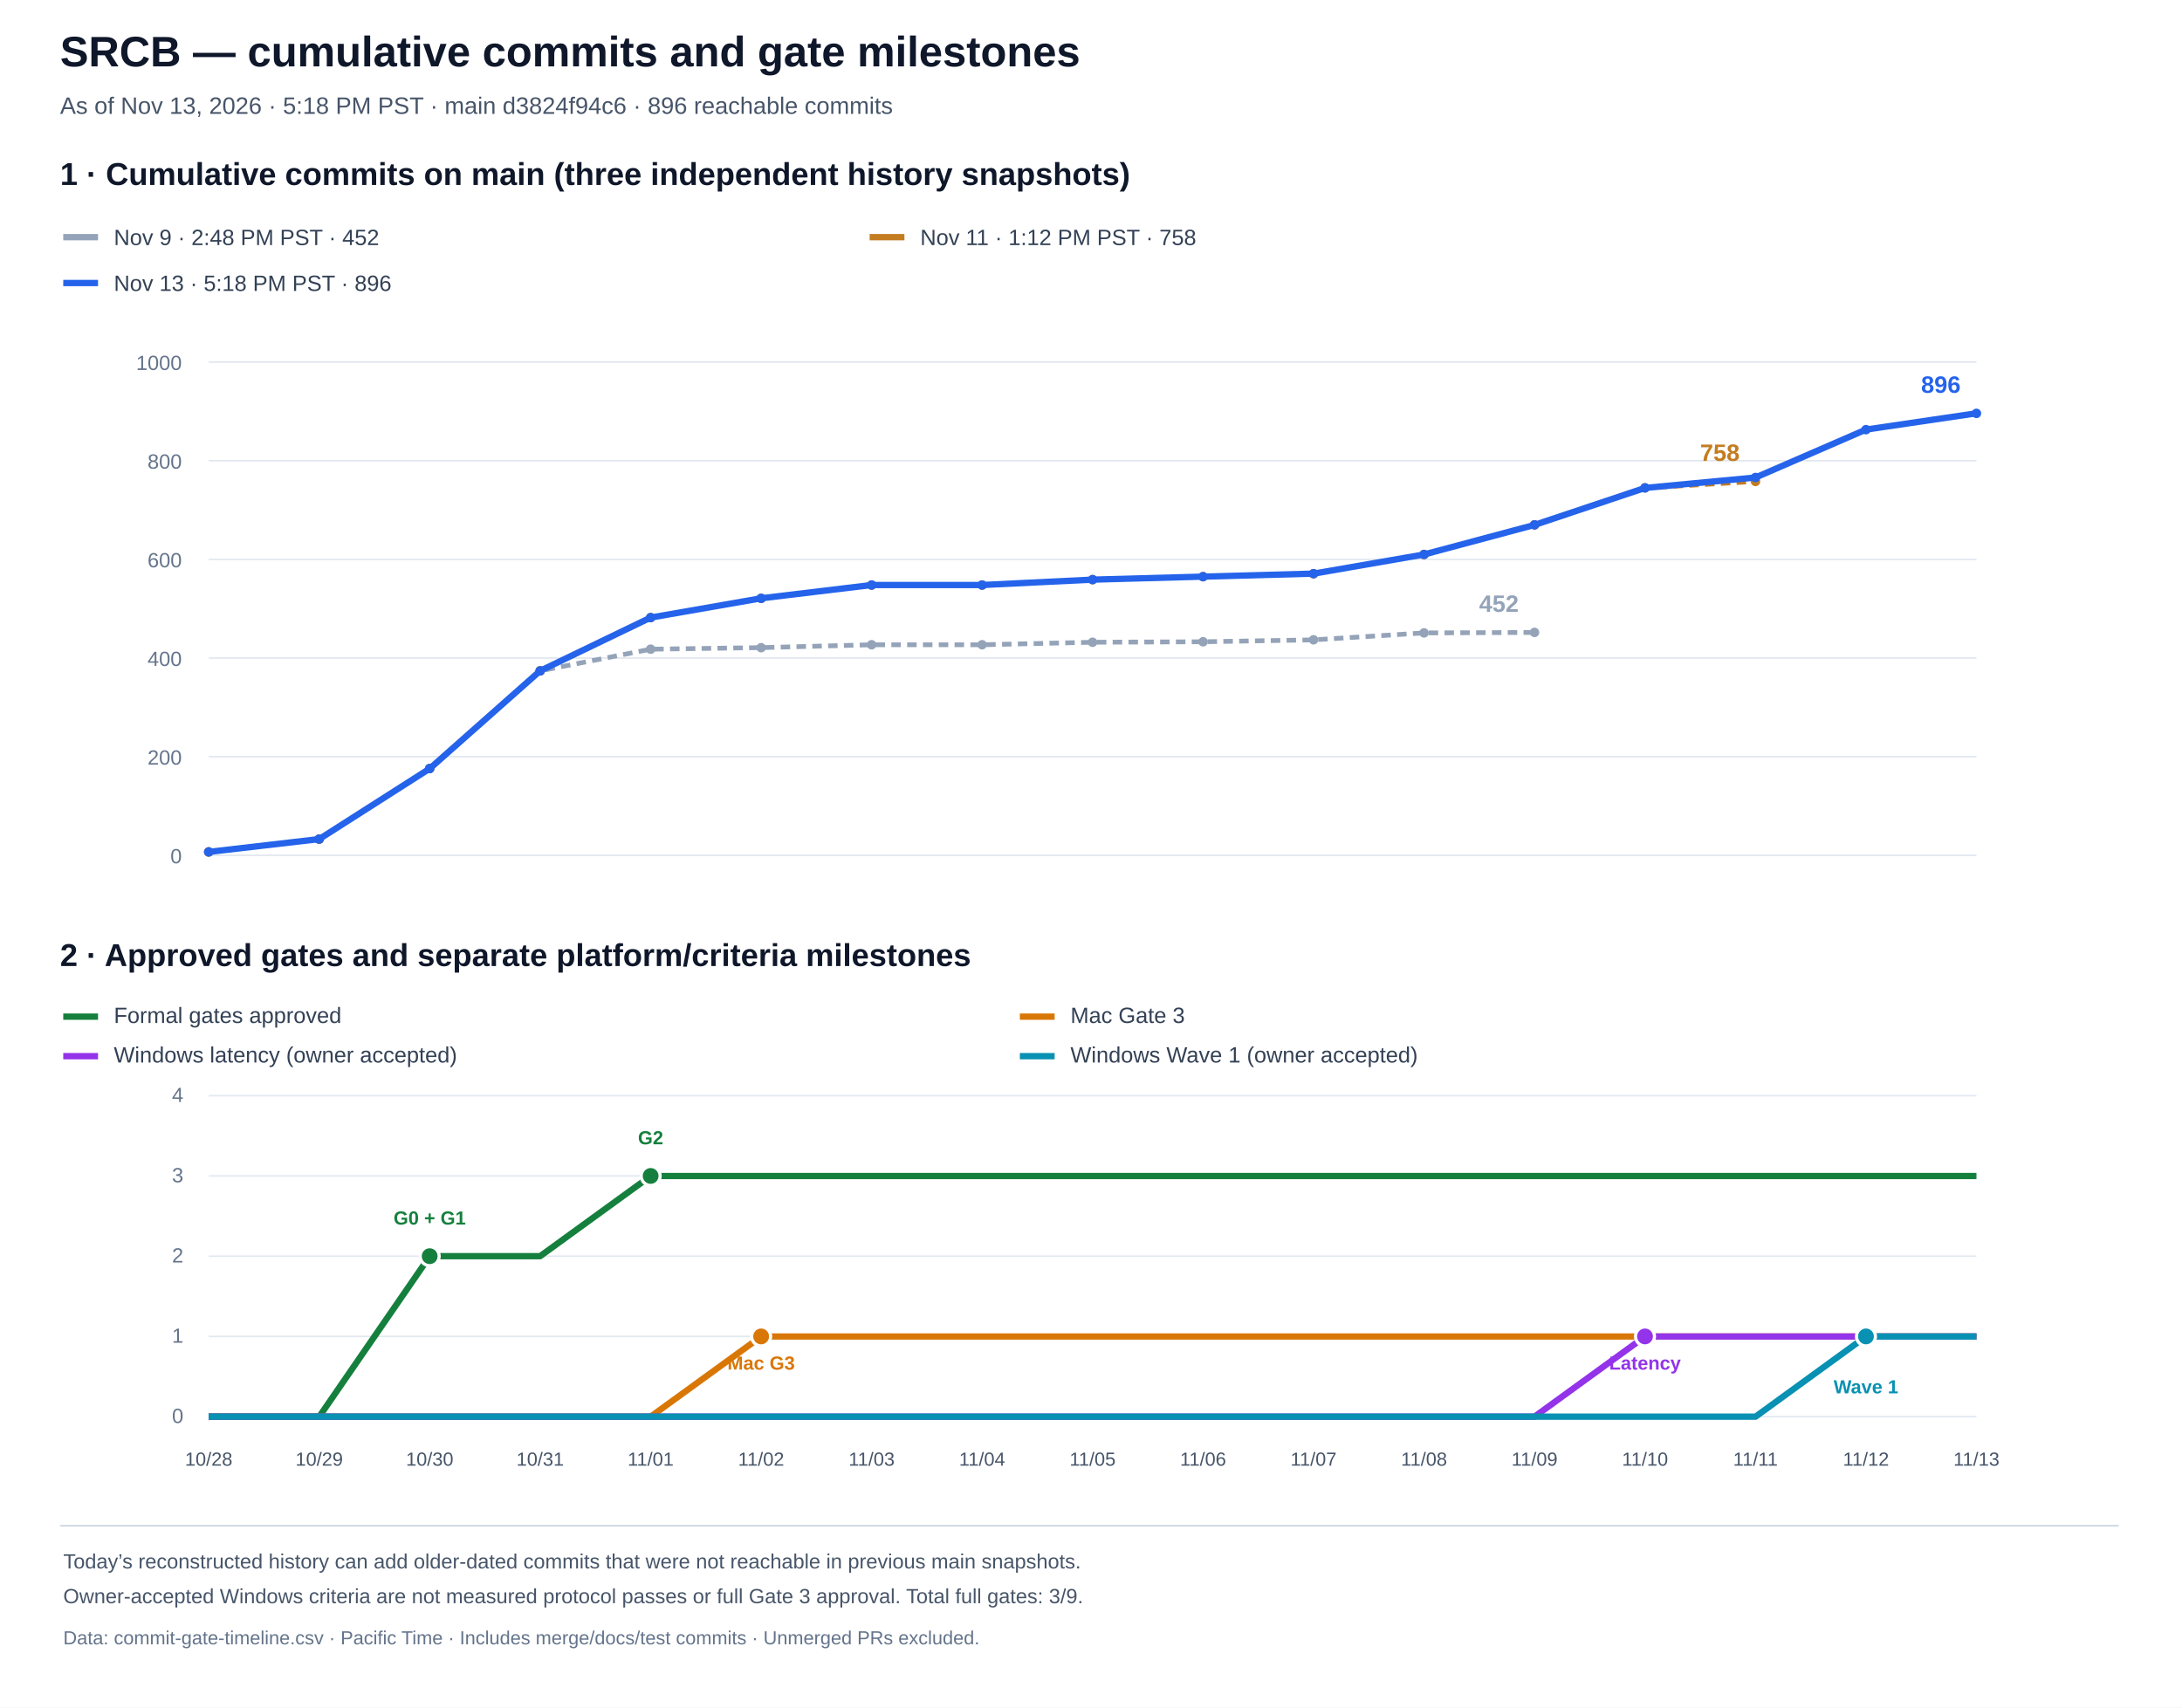
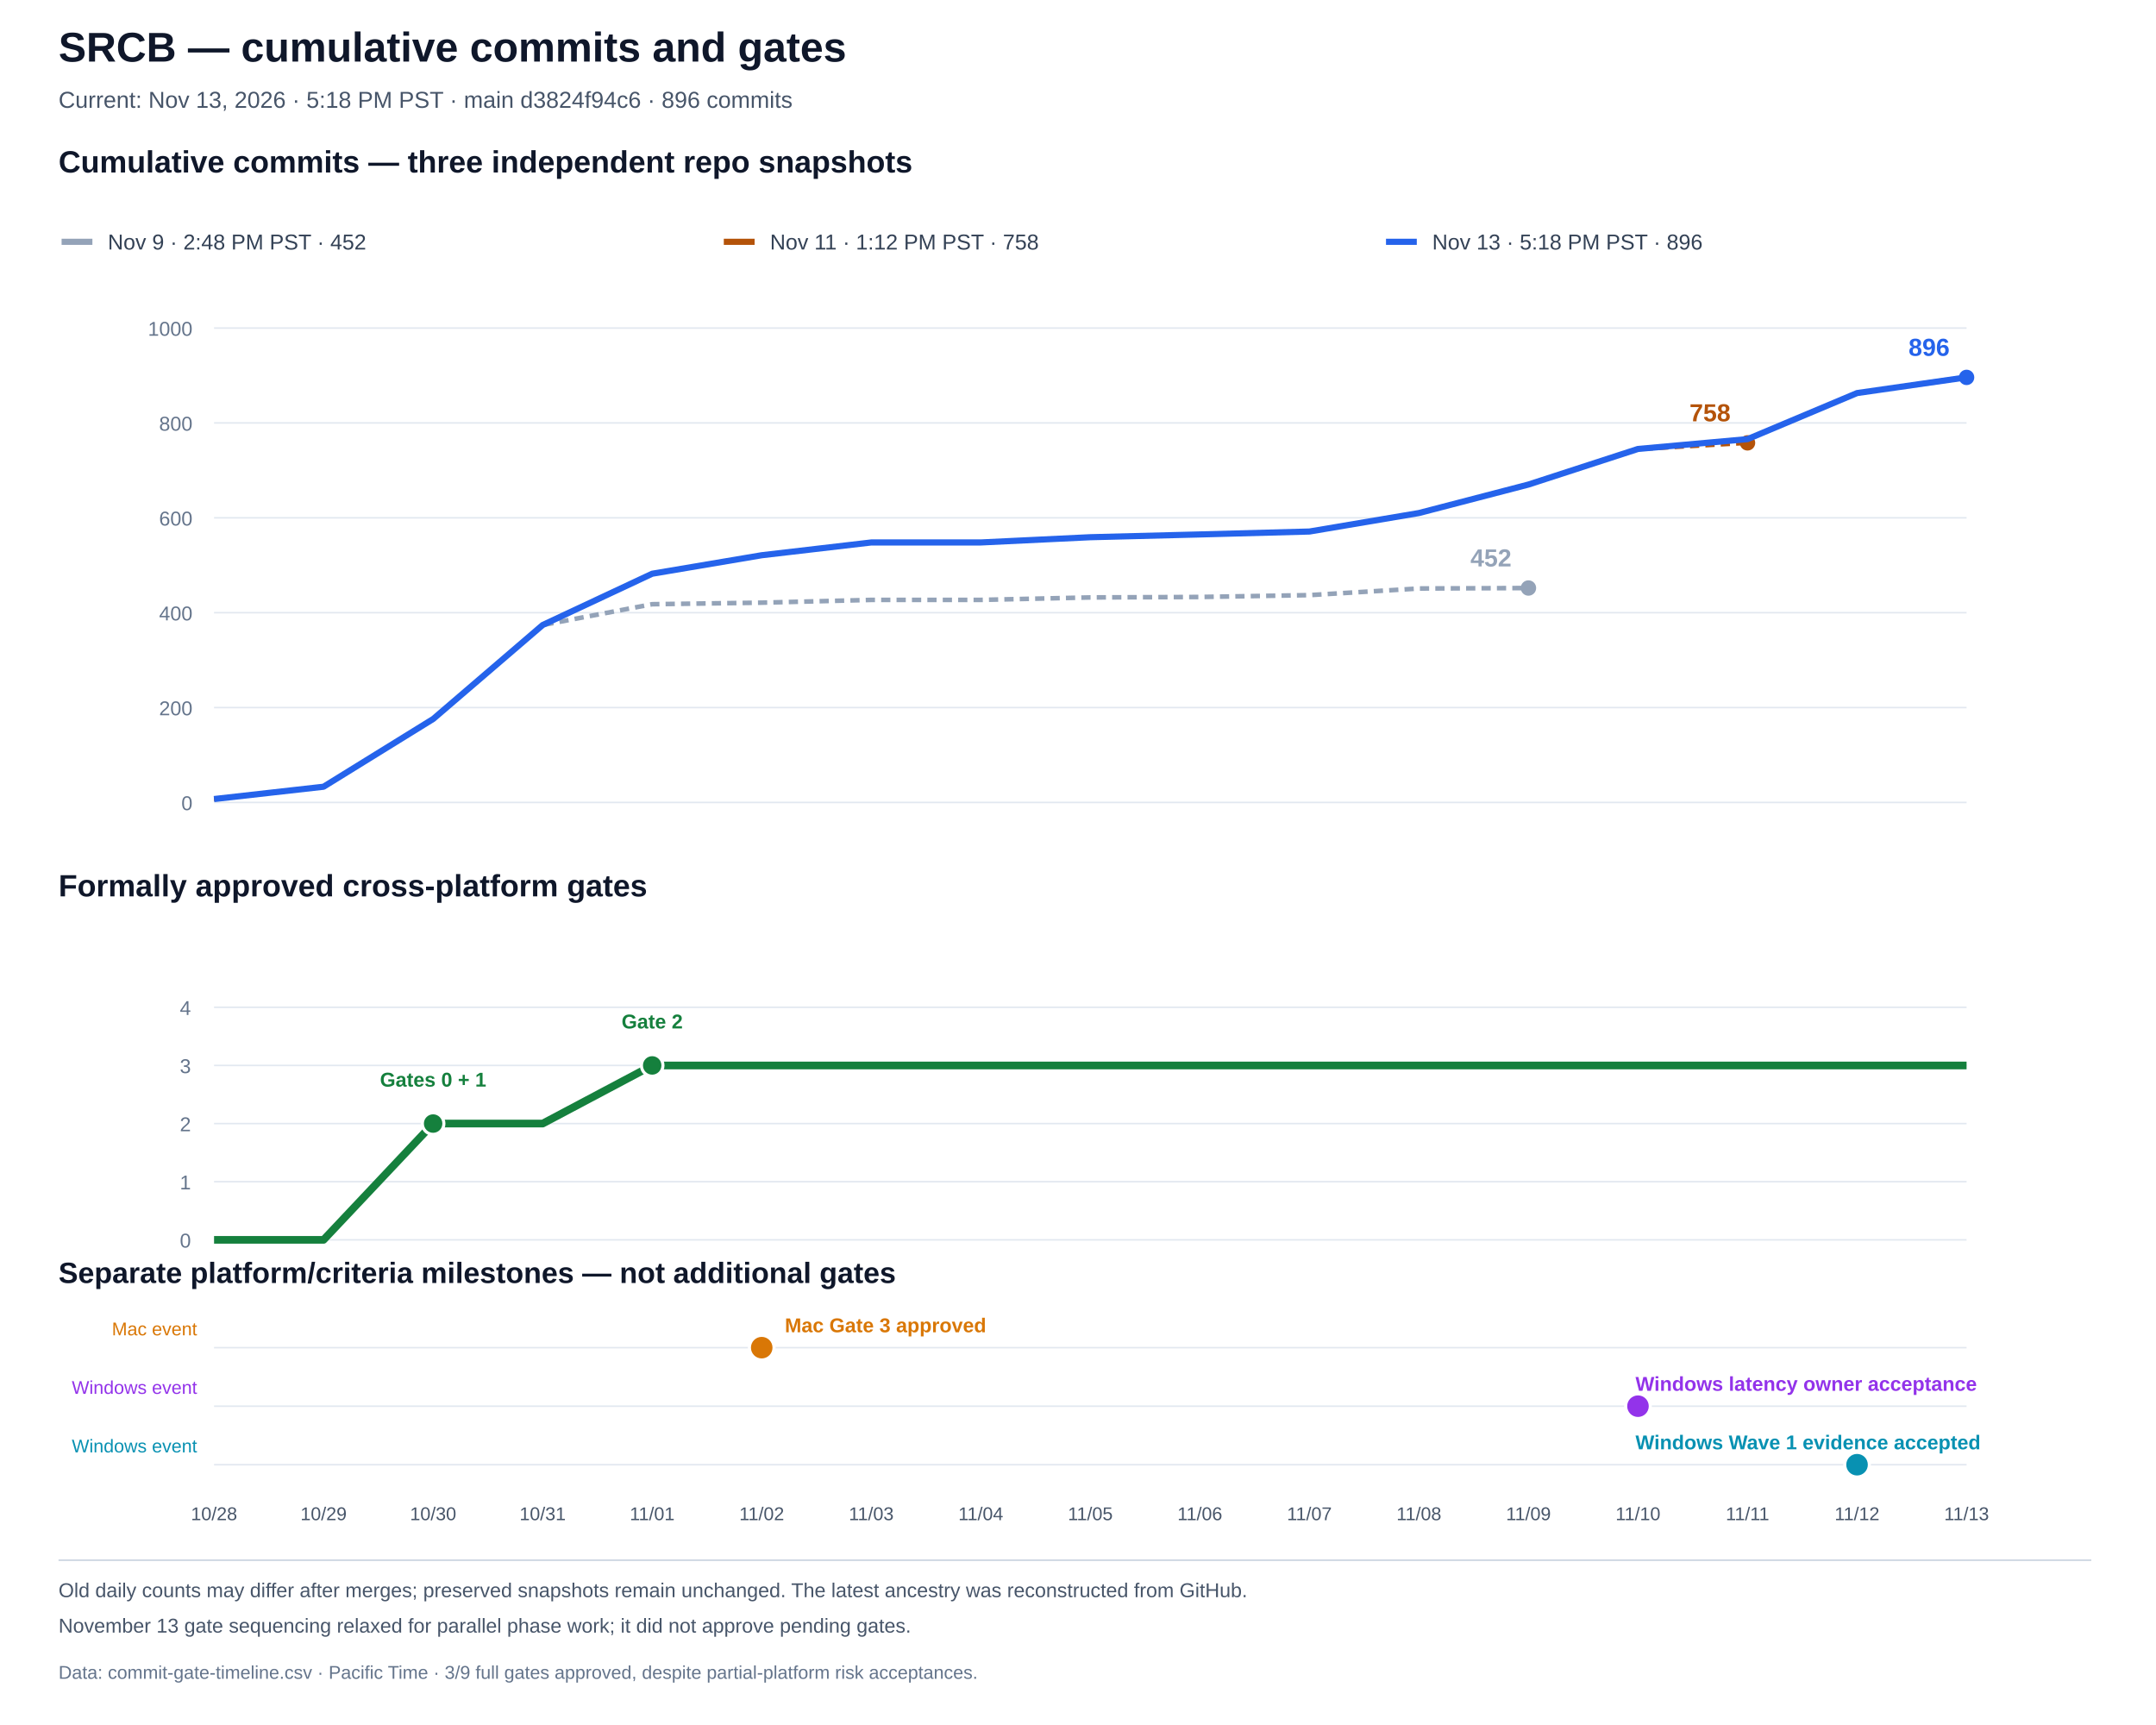
- <svg xmlns="http://www.w3.org/2000/svg" width="1380" height="1080" viewBox="0 0 1380 1080" role="img" aria-labelledby="chart-title chart-desc">
-   <rect width="1380" height="1080" fill="#ffffff" />
-   <text x="38" y="42" font-family="Arial,sans-serif" font-size="27" font-weight="700" fill="#0f172a">SRCB — cumulative commits and gate milestones</text>
-   <text x="38" y="72" font-family="Arial,sans-serif" font-size="15" fill="#475569">As of Nov 13, 2026 · 5:18 PM PST · main d3824f94c6 · 896 reachable commits</text>
-   <text x="38" y="117" font-family="Arial,sans-serif" font-weight="700" font-size="20" fill="#0f172a">1 · Cumulative commits on main (three independent history snapshots)</text>
-   <line x1="40" y1="150" x2="62" y2="150" stroke="#94a3b8" stroke-width="4" />
-   <text x="72" y="155" font-size="14" font-family="Arial,sans-serif" fill="#334155">Nov 9 · 2:48 PM PST · 452</text>
-   <line x1="550" y1="150" x2="572" y2="150" stroke="#c47c20" stroke-width="4" />
-   <text x="582" y="155" font-size="14" font-family="Arial,sans-serif" fill="#334155">Nov 11 · 1:12 PM PST · 758</text>
-   <line x1="40" y1="179" x2="62" y2="179" stroke="#2563eb" stroke-width="4" />
-   <text x="72" y="184" font-size="14" font-family="Arial,sans-serif" fill="#334155">Nov 13 · 5:18 PM PST · 896</text>
-   <line x1="132" y1="541" x2="1250" y2="541" stroke="#e2e8f0" />
-   <text x="115" y="546" text-anchor="end" font-size="13" font-family="Arial,sans-serif" fill="#64748b">0</text>
-   <line x1="132" y1="478.6" x2="1250" y2="478.6" stroke="#e2e8f0" />
-   <text x="115" y="483.6" text-anchor="end" font-size="13" font-family="Arial,sans-serif" fill="#64748b">200</text>
-   <line x1="132" y1="416.2" x2="1250" y2="416.2" stroke="#e2e8f0" />
-   <text x="115" y="421.2" text-anchor="end" font-size="13" font-family="Arial,sans-serif" fill="#64748b">400</text>
-   <line x1="132" y1="353.8" x2="1250" y2="353.8" stroke="#e2e8f0" />
-   <text x="115" y="358.8" text-anchor="end" font-size="13" font-family="Arial,sans-serif" fill="#64748b">600</text>
-   <line x1="132" y1="291.4" x2="1250" y2="291.4" stroke="#e2e8f0" />
-   <text x="115" y="296.4" text-anchor="end" font-size="13" font-family="Arial,sans-serif" fill="#64748b">800</text>
-   <line x1="132" y1="229" x2="1250" y2="229" stroke="#e2e8f0" />
-   <text x="115" y="234" text-anchor="end" font-size="13" font-family="Arial,sans-serif" fill="#64748b">1000</text>
-   <polyline points="132.0,538.8 201.9,530.7 271.8,486.1 341.6,424.3 411.5,410.6 481.4,409.6 551.3,407.8 621.1,407.8 691.0,406.2 760.9,405.9 830.8,404.7 900.6,400.3 970.5,400.0" fill="none" stroke="#94a3b8" stroke-width="3" stroke-linejoin="round" stroke-dasharray="6 4" />
-   <circle cx="132" cy="538.816" r="3" fill="#94a3b8" />
-   <circle cx="201.875" cy="530.704" r="3" fill="#94a3b8" />
-   <circle cx="271.75" cy="486.088" r="3" fill="#94a3b8" />
-   <circle cx="341.625" cy="424.312" r="3" fill="#94a3b8" />
-   <circle cx="411.5" cy="410.584" r="3" fill="#94a3b8" />
-   <circle cx="481.375" cy="409.648" r="3" fill="#94a3b8" />
-   <circle cx="551.25" cy="407.776" r="3" fill="#94a3b8" />
-   <circle cx="621.125" cy="407.776" r="3" fill="#94a3b8" />
-   <circle cx="691" cy="406.216" r="3" fill="#94a3b8" />
-   <circle cx="760.875" cy="405.904" r="3" fill="#94a3b8" />
-   <circle cx="830.75" cy="404.656" r="3" fill="#94a3b8" />
-   <circle cx="900.625" cy="400.288" r="3" fill="#94a3b8" />
-   <circle cx="970.5" cy="399.976" r="3" fill="#94a3b8" />
-   <text x="960.5" y="386.976" text-anchor="end" font-family="Arial,sans-serif" font-weight="700" font-size="15" fill="#94a3b8">452</text>
-   <polyline points="132.0,538.8 201.9,530.7 271.8,486.1 341.6,424.3 411.5,390.6 481.4,378.4 551.3,370.0 621.1,370.0 691.0,366.6 760.9,364.7 830.8,362.8 900.6,350.7 970.5,332.0 1040.4,308.6 1110.3,304.5" fill="none" stroke="#c47c20" stroke-width="3" stroke-linejoin="round" stroke-dasharray="6 4" />
-   <circle cx="132" cy="538.816" r="3" fill="#c47c20" />
-   <circle cx="201.875" cy="530.704" r="3" fill="#c47c20" />
-   <circle cx="271.75" cy="486.088" r="3" fill="#c47c20" />
-   <circle cx="341.625" cy="424.312" r="3" fill="#c47c20" />
-   <circle cx="411.5" cy="390.616" r="3" fill="#c47c20" />
-   <circle cx="481.375" cy="378.448" r="3" fill="#c47c20" />
-   <circle cx="551.25" cy="370.024" r="3" fill="#c47c20" />
-   <circle cx="621.125" cy="370.024" r="3" fill="#c47c20" />
-   <circle cx="691" cy="366.592" r="3" fill="#c47c20" />
-   <circle cx="760.875" cy="364.72" r="3" fill="#c47c20" />
-   <circle cx="830.75" cy="362.848" r="3" fill="#c47c20" />
-   <circle cx="900.625" cy="350.68" r="3" fill="#c47c20" />
-   <circle cx="970.5" cy="331.96" r="3" fill="#c47c20" />
-   <circle cx="1040.375" cy="308.56" r="3" fill="#c47c20" />
-   <circle cx="1110.25" cy="304.504" r="3" fill="#c47c20" />
-   <text x="1100.25" y="291.504" text-anchor="end" font-family="Arial,sans-serif" font-weight="700" font-size="15" fill="#c47c20">758</text>
-   <polyline points="132.0,538.8 201.9,530.7 271.8,486.1 341.6,424.3 411.5,390.6 481.4,378.4 551.3,370.0 621.1,370.0 691.0,366.6 760.9,364.7 830.8,362.8 900.6,350.7 970.5,332.0 1040.4,308.6 1110.3,302.0 1180.1,271.7 1250.0,261.4" fill="none" stroke="#2563eb" stroke-width="4" stroke-linejoin="round" />
-   <circle cx="132" cy="538.816" r="3" fill="#2563eb" />
-   <circle cx="201.875" cy="530.704" r="3" fill="#2563eb" />
-   <circle cx="271.75" cy="486.088" r="3" fill="#2563eb" />
-   <circle cx="341.625" cy="424.312" r="3" fill="#2563eb" />
-   <circle cx="411.5" cy="390.616" r="3" fill="#2563eb" />
-   <circle cx="481.375" cy="378.448" r="3" fill="#2563eb" />
-   <circle cx="551.25" cy="370.024" r="3" fill="#2563eb" />
-   <circle cx="621.125" cy="370.024" r="3" fill="#2563eb" />
-   <circle cx="691" cy="366.592" r="3" fill="#2563eb" />
-   <circle cx="760.875" cy="364.72" r="3" fill="#2563eb" />
-   <circle cx="830.75" cy="362.848" r="3" fill="#2563eb" />
-   <circle cx="900.625" cy="350.68" r="3" fill="#2563eb" />
-   <circle cx="970.5" cy="331.96" r="3" fill="#2563eb" />
-   <circle cx="1040.375" cy="308.56" r="3" fill="#2563eb" />
-   <circle cx="1110.25" cy="302.008" r="3" fill="#2563eb" />
-   <circle cx="1180.125" cy="271.744" r="3" fill="#2563eb" />
-   <circle cx="1250" cy="261.448" r="3" fill="#2563eb" />
-   <text x="1240" y="248.448" text-anchor="end" font-family="Arial,sans-serif" font-weight="700" font-size="15" fill="#2563eb">896</text>
-   <text x="38" y="611" font-family="Arial,sans-serif" font-size="20" font-weight="700" fill="#0f172a">2 · Approved gates and separate platform/criteria milestones</text>
-   <line x1="40" y1="643" x2="62" y2="643" stroke="#15803d" stroke-width="4" />
-   <text x="72" y="647" font-family="Arial,sans-serif" font-size="14" fill="#334155">Formal gates approved</text>
-   <line x1="645" y1="643" x2="667" y2="643" stroke="#d97706" stroke-width="4" />
-   <text x="677" y="647" font-family="Arial,sans-serif" font-size="14" fill="#334155">Mac Gate 3</text>
-   <line x1="40" y1="668" x2="62" y2="668" stroke="#9333ea" stroke-width="4" />
-   <text x="72" y="672" font-family="Arial,sans-serif" font-size="14" fill="#334155">Windows latency (owner accepted)</text>
-   <line x1="645" y1="668" x2="667" y2="668" stroke="#0891b2" stroke-width="4" />
-   <text x="677" y="672" font-family="Arial,sans-serif" font-size="14" fill="#334155">Windows Wave 1 (owner accepted)</text>
-   <line x1="132" y1="896" x2="1250" y2="896" stroke="#e2e8f0" />
-   <text x="116" y="900" text-anchor="end" font-family="Arial,sans-serif" font-size="13" fill="#64748b">0</text>
-   <line x1="132" y1="845.25" x2="1250" y2="845.25" stroke="#e2e8f0" />
-   <text x="116" y="849.25" text-anchor="end" font-family="Arial,sans-serif" font-size="13" fill="#64748b">1</text>
-   <line x1="132" y1="794.5" x2="1250" y2="794.5" stroke="#e2e8f0" />
-   <text x="116" y="798.5" text-anchor="end" font-family="Arial,sans-serif" font-size="13" fill="#64748b">2</text>
-   <line x1="132" y1="743.75" x2="1250" y2="743.75" stroke="#e2e8f0" />
-   <text x="116" y="747.75" text-anchor="end" font-family="Arial,sans-serif" font-size="13" fill="#64748b">3</text>
-   <line x1="132" y1="693" x2="1250" y2="693" stroke="#e2e8f0" />
-   <text x="116" y="697" text-anchor="end" font-family="Arial,sans-serif" font-size="13" fill="#64748b">4</text>
-   <polyline points="132.0,896.0 201.9,896.0 271.8,794.5 341.6,794.5 411.5,743.8 481.4,743.8 551.3,743.8 621.1,743.8 691.0,743.8 760.9,743.8 830.8,743.8 900.6,743.8 970.5,743.8 1040.4,743.8 1110.3,743.8 1180.1,743.8 1250.0,743.8" fill="none" stroke="#15803d" stroke-width="4" stroke-linejoin="round" />
-   <polyline points="132.0,896.0 201.9,896.0 271.8,896.0 341.6,896.0 411.5,896.0 481.4,845.3 551.3,845.3 621.1,845.3 691.0,845.3 760.9,845.3 830.8,845.3 900.6,845.3 970.5,845.3 1040.4,845.3 1110.3,845.3 1180.1,845.3 1250.0,845.3" fill="none" stroke="#d97706" stroke-width="4" stroke-linejoin="round" />
-   <polyline points="132.0,896.0 201.9,896.0 271.8,896.0 341.6,896.0 411.5,896.0 481.4,896.0 551.3,896.0 621.1,896.0 691.0,896.0 760.9,896.0 830.8,896.0 900.6,896.0 970.5,896.0 1040.4,845.3 1110.3,845.3 1180.1,845.3 1250.0,845.3" fill="none" stroke="#9333ea" stroke-width="4" stroke-linejoin="round" />
-   <polyline points="132.0,896.0 201.9,896.0 271.8,896.0 341.6,896.0 411.5,896.0 481.4,896.0 551.3,896.0 621.1,896.0 691.0,896.0 760.9,896.0 830.8,896.0 900.6,896.0 970.5,896.0 1040.4,896.0 1110.3,896.0 1180.1,845.3 1250.0,845.3" fill="none" stroke="#0891b2" stroke-width="4" stroke-linejoin="round" />
-   <circle cx="271.75" cy="794.5" r="6" fill="#15803d" stroke="#fff" stroke-width="2" />
-   <text x="271.75" y="774.5" text-anchor="middle" font-family="Arial,sans-serif" font-weight="700" font-size="12" fill="#15803d">G0 + G1</text>
-   <circle cx="411.5" cy="743.75" r="6" fill="#15803d" stroke="#fff" stroke-width="2" />
-   <text x="411.5" y="723.75" text-anchor="middle" font-family="Arial,sans-serif" font-weight="700" font-size="12" fill="#15803d">G2</text>
-   <circle cx="481.375" cy="845.25" r="6" fill="#d97706" stroke="#fff" stroke-width="2" />
-   <text x="481.375" y="866.25" text-anchor="middle" font-family="Arial,sans-serif" font-weight="700" font-size="12" fill="#d97706">Mac G3</text>
-   <circle cx="1040.375" cy="845.25" r="6" fill="#9333ea" stroke="#fff" stroke-width="2" />
-   <text x="1040.375" y="866.25" text-anchor="middle" font-family="Arial,sans-serif" font-weight="700" font-size="12" fill="#9333ea">Latency</text>
-   <circle cx="1180.125" cy="845.25" r="6" fill="#0891b2" stroke="#fff" stroke-width="2" />
-   <text x="1180.125" y="881.25" text-anchor="middle" font-family="Arial,sans-serif" font-weight="700" font-size="12" fill="#0891b2">Wave 1</text>
-   <text x="132" y="927" text-anchor="middle" font-family="Arial,sans-serif" font-size="12" fill="#475569">10/28</text>
-   <text x="201.875" y="927" text-anchor="middle" font-family="Arial,sans-serif" font-size="12" fill="#475569">10/29</text>
-   <text x="271.75" y="927" text-anchor="middle" font-family="Arial,sans-serif" font-size="12" fill="#475569">10/30</text>
-   <text x="341.625" y="927" text-anchor="middle" font-family="Arial,sans-serif" font-size="12" fill="#475569">10/31</text>
-   <text x="411.5" y="927" text-anchor="middle" font-family="Arial,sans-serif" font-size="12" fill="#475569">11/01</text>
-   <text x="481.375" y="927" text-anchor="middle" font-family="Arial,sans-serif" font-size="12" fill="#475569">11/02</text>
-   <text x="551.25" y="927" text-anchor="middle" font-family="Arial,sans-serif" font-size="12" fill="#475569">11/03</text>
-   <text x="621.125" y="927" text-anchor="middle" font-family="Arial,sans-serif" font-size="12" fill="#475569">11/04</text>
-   <text x="691" y="927" text-anchor="middle" font-family="Arial,sans-serif" font-size="12" fill="#475569">11/05</text>
-   <text x="760.875" y="927" text-anchor="middle" font-family="Arial,sans-serif" font-size="12" fill="#475569">11/06</text>
-   <text x="830.75" y="927" text-anchor="middle" font-family="Arial,sans-serif" font-size="12" fill="#475569">11/07</text>
-   <text x="900.625" y="927" text-anchor="middle" font-family="Arial,sans-serif" font-size="12" fill="#475569">11/08</text>
-   <text x="970.5" y="927" text-anchor="middle" font-family="Arial,sans-serif" font-size="12" fill="#475569">11/09</text>
-   <text x="1040.375" y="927" text-anchor="middle" font-family="Arial,sans-serif" font-size="12" fill="#475569">11/10</text>
-   <text x="1110.25" y="927" text-anchor="middle" font-family="Arial,sans-serif" font-size="12" fill="#475569">11/11</text>
-   <text x="1180.125" y="927" text-anchor="middle" font-family="Arial,sans-serif" font-size="12" fill="#475569">11/12</text>
-   <text x="1250" y="927" text-anchor="middle" font-family="Arial,sans-serif" font-size="12" fill="#475569">11/13</text>
-   <line x1="38" y1="965" x2="1340" y2="965" stroke="#cbd5e1" />
-   <text x="40" y="992" font-family="Arial,sans-serif" font-size="13" fill="#475569">Today’s reconstructed history can add older-dated commits that were not reachable in previous main snapshots.</text>
-   <text x="40" y="1014" font-family="Arial,sans-serif" font-size="13" fill="#475569">Owner-accepted Windows criteria are not measured protocol passes or full Gate 3 approval. Total full gates: 3/9.</text>
-   <text x="40" y="1040" font-family="Arial,sans-serif" font-size="12" fill="#64748b">Data: commit-gate-timeline.csv · Pacific Time · Includes merge/docs/test commits · Unmerged PRs excluded.</text>
+ <svg xmlns="http://www.w3.org/2000/svg" width="1400" height="1120" viewBox="0 0 1400 1120" role="img" aria-labelledby="title desc">
+   <rect width="1400" height="1120" fill="#ffffff" />
+   <text x="38" y="40" font-family="Arial,sans-serif" font-weight="700" font-size="27" fill="#0f172a">SRCB — cumulative commits and gates</text>
+   <text x="38" y="70" font-family="Arial,sans-serif" font-size="15" fill="#475569">Current: Nov 13, 2026 · 5:18 PM PST · main d3824f94c6 · 896 commits</text>
+   <text x="38" y="112" font-family="Arial,sans-serif" font-weight="700" font-size="20" fill="#0f172a">Cumulative commits — three independent repo snapshots</text>
+   <line x1="40" y1="157" x2="60" y2="157" stroke="#94a3b8" stroke-width="4" />
+   <text x="70" y="162" font-family="Arial,sans-serif" font-size="14" fill="#334155">Nov 9 · 2:48 PM PST · 452</text>
+   <line x1="470" y1="157" x2="490" y2="157" stroke="#b45309" stroke-width="4" />
+   <text x="500" y="162" font-family="Arial,sans-serif" font-size="14" fill="#334155">Nov 11 · 1:12 PM PST · 758</text>
+   <line x1="900" y1="157" x2="920" y2="157" stroke="#2563eb" stroke-width="4" />
+   <text x="930" y="162" font-family="Arial,sans-serif" font-size="14" fill="#334155">Nov 13 · 5:18 PM PST · 896</text>
+   <line x1="139" y1="521" x2="1277" y2="521" stroke="#e2e8f0" />
+   <text x="125" y="526" text-anchor="end" font-family="Arial,sans-serif" font-size="13" fill="#64748b">0</text>
+   <line x1="139" y1="459.4" x2="1277" y2="459.4" stroke="#e2e8f0" />
+   <text x="125" y="464.4" text-anchor="end" font-family="Arial,sans-serif" font-size="13" fill="#64748b">200</text>
+   <line x1="139" y1="397.8" x2="1277" y2="397.8" stroke="#e2e8f0" />
+   <text x="125" y="402.8" text-anchor="end" font-family="Arial,sans-serif" font-size="13" fill="#64748b">400</text>
+   <line x1="139" y1="336.2" x2="1277" y2="336.2" stroke="#e2e8f0" />
+   <text x="125" y="341.2" text-anchor="end" font-family="Arial,sans-serif" font-size="13" fill="#64748b">600</text>
+   <line x1="139" y1="274.6" x2="1277" y2="274.6" stroke="#e2e8f0" />
+   <text x="125" y="279.6" text-anchor="end" font-family="Arial,sans-serif" font-size="13" fill="#64748b">800</text>
+   <line x1="139" y1="213" x2="1277" y2="213" stroke="#e2e8f0" />
+   <text x="125" y="218" text-anchor="end" font-family="Arial,sans-serif" font-size="13" fill="#64748b">1000</text>
+   <polyline points="139.0,518.8 210.1,510.8 281.3,466.8 352.4,405.8 423.5,392.3 494.6,391.3 565.8,389.5 636.9,389.5 708.0,387.9 779.1,387.6 850.3,386.4 921.4,382.1 992.5,381.8" fill="none" stroke="#94a3b8" stroke-width="3" stroke-dasharray="6 4" stroke-linejoin="round" />
+   <circle cx="992.5" cy="381.784" r="5" fill="#94a3b8" />
+   <text x="981.5" y="367.784" text-anchor="end" font-family="Arial,sans-serif" font-weight="700" font-size="16" fill="#94a3b8">452</text>
+   <polyline points="139.0,518.8 210.1,510.8 281.3,466.8 352.4,405.8 423.5,372.5 494.6,360.5 565.8,352.2 636.9,352.2 708.0,348.8 779.1,347.0 850.3,345.1 921.4,333.1 992.5,314.6 1063.6,291.5 1134.8,287.5" fill="none" stroke="#b45309" stroke-width="3" stroke-dasharray="6 4" stroke-linejoin="round" />
+   <circle cx="1134.75" cy="287.536" r="5" fill="#b45309" />
+   <text x="1123.75" y="273.536" text-anchor="end" font-family="Arial,sans-serif" font-weight="700" font-size="16" fill="#b45309">758</text>
+   <polyline points="139.0,518.8 210.1,510.8 281.3,466.8 352.4,405.8 423.5,372.5 494.6,360.5 565.8,352.2 636.9,352.2 708.0,348.8 779.1,347.0 850.3,345.1 921.4,333.1 992.5,314.6 1063.6,291.5 1134.8,285.1 1205.9,255.2 1277.0,245.0" fill="none" stroke="#2563eb" stroke-width="4" stroke-linejoin="round" />
+   <circle cx="1277" cy="245.032" r="5" fill="#2563eb" />
+   <text x="1266" y="231.032" text-anchor="end" font-family="Arial,sans-serif" font-weight="700" font-size="16" fill="#2563eb">896</text>
+   <text x="38" y="582" font-size="20" font-weight="700" font-family="Arial,sans-serif" fill="#0f172a">Formally approved cross-platform gates</text>
+   <line x1="139" y1="805" x2="1277" y2="805" stroke="#e2e8f0" />
+   <text x="124" y="810" text-anchor="end" font-family="Arial,sans-serif" font-size="13" fill="#64748b">0</text>
+   <line x1="139" y1="767.25" x2="1277" y2="767.25" stroke="#e2e8f0" />
+   <text x="124" y="772.25" text-anchor="end" font-family="Arial,sans-serif" font-size="13" fill="#64748b">1</text>
+   <line x1="139" y1="729.5" x2="1277" y2="729.5" stroke="#e2e8f0" />
+   <text x="124" y="734.5" text-anchor="end" font-family="Arial,sans-serif" font-size="13" fill="#64748b">2</text>
+   <line x1="139" y1="691.75" x2="1277" y2="691.75" stroke="#e2e8f0" />
+   <text x="124" y="696.75" text-anchor="end" font-family="Arial,sans-serif" font-size="13" fill="#64748b">3</text>
+   <line x1="139" y1="654" x2="1277" y2="654" stroke="#e2e8f0" />
+   <text x="124" y="659" text-anchor="end" font-family="Arial,sans-serif" font-size="13" fill="#64748b">4</text>
+   <polyline points="139.0,805.0 210.1,805.0 281.3,729.5 352.4,729.5 423.5,691.8 494.6,691.8 565.8,691.8 636.9,691.8 708.0,691.8 779.1,691.8 850.3,691.8 921.4,691.8 992.5,691.8 1063.6,691.8 1134.8,691.8 1205.9,691.8 1277.0,691.8" fill="none" stroke="#15803d" stroke-width="5" stroke-linejoin="round" />
+   <circle cx="281.25" cy="729.5" r="7" fill="#15803d" stroke="#fff" stroke-width="2" />
+   <text x="281.25" y="705.5" text-anchor="middle" font-family="Arial,sans-serif" font-size="13" font-weight="700" fill="#15803d">Gates 0 + 1</text>
+   <circle cx="423.5" cy="691.75" r="7" fill="#15803d" stroke="#fff" stroke-width="2" />
+   <text x="423.5" y="667.75" text-anchor="middle" font-family="Arial,sans-serif" font-size="13" font-weight="700" fill="#15803d">Gate 2</text>
+   <text x="38" y="833" font-family="Arial,sans-serif" font-size="19" font-weight="700" fill="#0f172a">Separate platform/criteria milestones — not additional gates</text>
+   <line x1="139" y1="875" x2="1277" y2="875" stroke="#e2e8f0" stroke-width="1" />
+   <text x="128" y="867" text-anchor="end" font-size="12" font-family="Arial,sans-serif" fill="#d97706">Mac event</text>
+   <circle cx="494.625" cy="875" r="8" fill="#d97706" stroke="#ffffff" stroke-width="2" />
+   <text x="509.625" y="865" text-anchor="start" font-size="13" font-family="Arial,sans-serif" fill="#d97706" font-weight="700">Mac Gate 3 approved</text>
+   <line x1="139" y1="913" x2="1277" y2="913" stroke="#e2e8f0" stroke-width="1" />
+   <text x="128" y="905" text-anchor="end" font-size="12" font-family="Arial,sans-serif" fill="#9333ea">Windows event</text>
+   <circle cx="1063.625" cy="913" r="8" fill="#9333ea" stroke="#ffffff" stroke-width="2" />
+   <text x="1062" y="903" text-anchor="start" font-size="13" font-family="Arial,sans-serif" fill="#9333ea" font-weight="700">Windows latency owner acceptance</text>
+   <line x1="139" y1="951" x2="1277" y2="951" stroke="#e2e8f0" stroke-width="1" />
+   <text x="128" y="943" text-anchor="end" font-size="12" font-family="Arial,sans-serif" fill="#0891b2">Windows event</text>
+   <circle cx="1205.875" cy="951" r="8" fill="#0891b2" stroke="#ffffff" stroke-width="2" />
+   <text x="1062" y="941" text-anchor="start" font-size="13" font-family="Arial,sans-serif" fill="#0891b2" font-weight="700">Windows Wave 1 evidence accepted</text>
+   <text x="139" y="987" text-anchor="middle" font-family="Arial,sans-serif" font-size="12" fill="#475569">10/28</text>
+   <text x="210.125" y="987" text-anchor="middle" font-family="Arial,sans-serif" font-size="12" fill="#475569">10/29</text>
+   <text x="281.25" y="987" text-anchor="middle" font-family="Arial,sans-serif" font-size="12" fill="#475569">10/30</text>
+   <text x="352.375" y="987" text-anchor="middle" font-family="Arial,sans-serif" font-size="12" fill="#475569">10/31</text>
+   <text x="423.5" y="987" text-anchor="middle" font-family="Arial,sans-serif" font-size="12" fill="#475569">11/01</text>
+   <text x="494.625" y="987" text-anchor="middle" font-family="Arial,sans-serif" font-size="12" fill="#475569">11/02</text>
+   <text x="565.75" y="987" text-anchor="middle" font-family="Arial,sans-serif" font-size="12" fill="#475569">11/03</text>
+   <text x="636.875" y="987" text-anchor="middle" font-family="Arial,sans-serif" font-size="12" fill="#475569">11/04</text>
+   <text x="708" y="987" text-anchor="middle" font-family="Arial,sans-serif" font-size="12" fill="#475569">11/05</text>
+   <text x="779.125" y="987" text-anchor="middle" font-family="Arial,sans-serif" font-size="12" fill="#475569">11/06</text>
+   <text x="850.25" y="987" text-anchor="middle" font-family="Arial,sans-serif" font-size="12" fill="#475569">11/07</text>
+   <text x="921.375" y="987" text-anchor="middle" font-family="Arial,sans-serif" font-size="12" fill="#475569">11/08</text>
+   <text x="992.5" y="987" text-anchor="middle" font-family="Arial,sans-serif" font-size="12" fill="#475569">11/09</text>
+   <text x="1063.625" y="987" text-anchor="middle" font-family="Arial,sans-serif" font-size="12" fill="#475569">11/10</text>
+   <text x="1134.75" y="987" text-anchor="middle" font-family="Arial,sans-serif" font-size="12" fill="#475569">11/11</text>
+   <text x="1205.875" y="987" text-anchor="middle" font-family="Arial,sans-serif" font-size="12" fill="#475569">11/12</text>
+   <text x="1277" y="987" text-anchor="middle" font-family="Arial,sans-serif" font-size="12" fill="#475569">11/13</text>
+   <line x1="38" x2="1358" y1="1013" y2="1013" stroke="#cbd5e1" />
+   <text x="38" y="1037" font-family="Arial,sans-serif" font-size="13" fill="#475569">Old daily counts may differ after merges; preserved snapshots remain unchanged. The latest ancestry was reconstructed from GitHub.</text>
+   <text x="38" y="1060" font-family="Arial,sans-serif" font-size="13" fill="#475569">November 13 gate sequencing relaxed for parallel phase work; it did not approve pending gates.</text>
+   <text x="38" y="1090" font-family="Arial,sans-serif" font-size="12" fill="#64748b">Data: commit-gate-timeline.csv · Pacific Time · 3/9 full gates approved, despite partial-platform risk acceptances.</text>
</svg>
